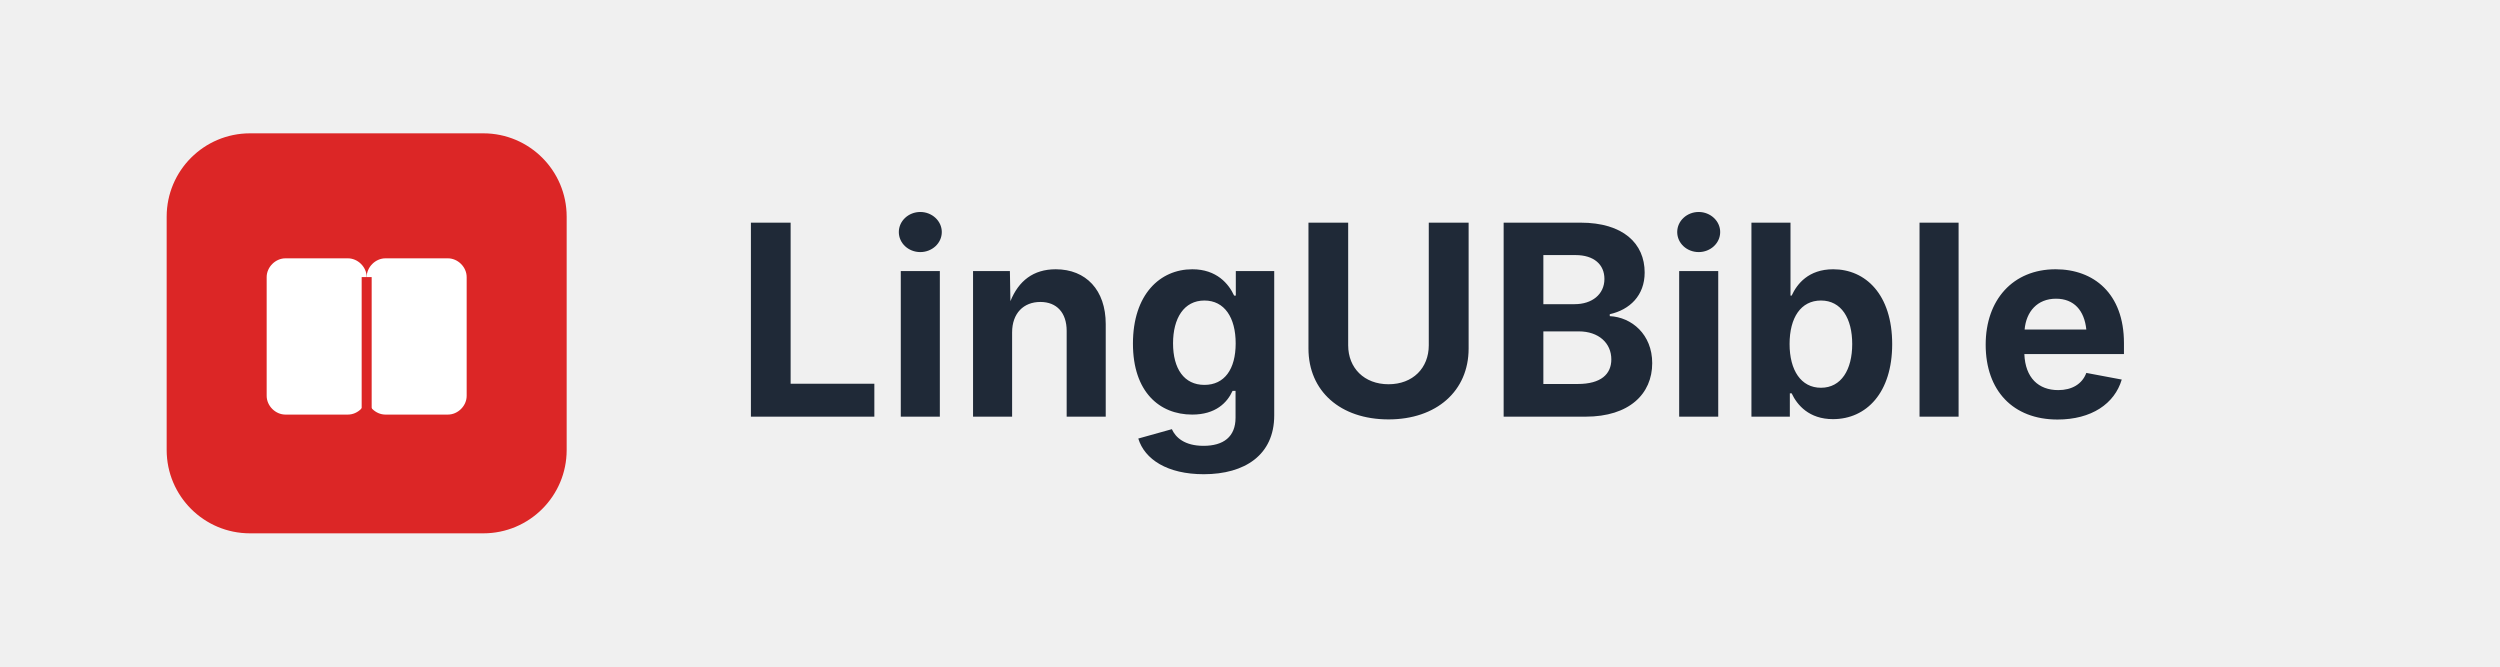
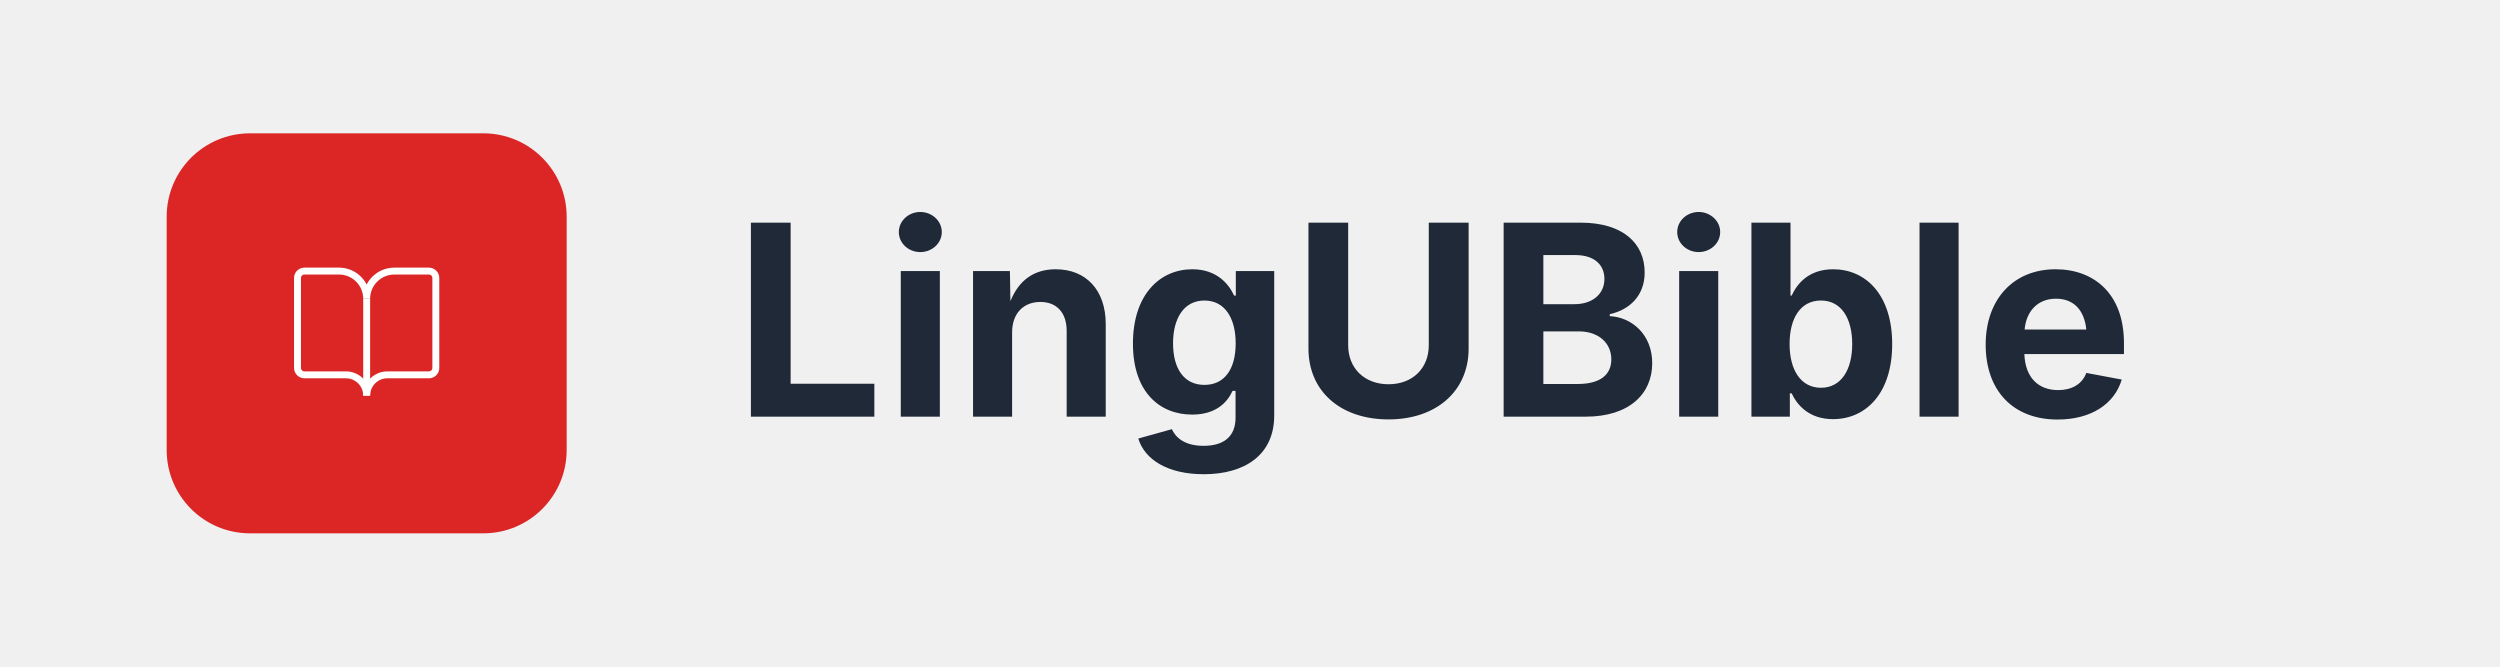
<svg xmlns="http://www.w3.org/2000/svg" width="300" height="80" viewBox="0 0 300 80" fill="none">
  <g transform="translate(20, 16)">
    <rect x="0" y="0" width="48" height="48" rx="10" fill="#dc2626" />
-     <g transform="translate(12, 15)">
-       <path d="M0 2.25 C0 1.05 1.05 0 2.25 0 L9.75 0 C10.95 0 12 1.05 12 2.25 L12 16.5 C12 17.7 10.95 18.75 9.75 18.75 L2.25 18.75 C1.05 18.75 0 17.7 0 16.5 Z" fill="white" />
-       <path d="M12 2.25 C12 1.05 13.05 0 14.25 0 L21.75 0 C22.95 0 24 1.05 24 2.25 L24 16.5 C24 17.7 22.95 18.75 21.75 18.75 L14.25 18.75 C13.05 18.75 12 17.7 12 16.5 Z" fill="white" />
-       <line x1="12" y1="2.25" x2="12" y2="18.75" stroke="#dc2626" stroke-width="1.2" />
-       <path d="M10.8 18.75 L10.8 23.25 L12 22.2 L13.2 23.25 L13.2 18.75" fill="#dc2626" />
+     <g transform="translate(24, 24)">
+       <g transform="scale(0.83) translate(-12, -12)">
+         <path d="M12 7v14" stroke="white" strokeWidth="3" strokeLinecap="round" strokeLinejoin="round" fill="none" />
+         <path d="M3 18a1 1 0 0 1-1-1V4a1 1 0 0 1 1-1h5a4 4 0 0 1 4 4 4 4 0 0 1 4-4h5a1 1 0 0 1 1 1v13a1 1 0 0 1-1 1h-6a3 3 0 0 0-3 3 3 3 0 0 0-3-3z" stroke="white" strokeWidth="3" strokeLinecap="round" strokeLinejoin="round" fill="none" />
+       </g>
    </g>
  </g>
  <text x="88" y="50" font-family="Inter, -apple-system, BlinkMacSystemFont, 'Segoe UI', Roboto, sans-serif" font-size="32" font-weight="700" fill="#1f2937">LingUBible</text>
</svg>
